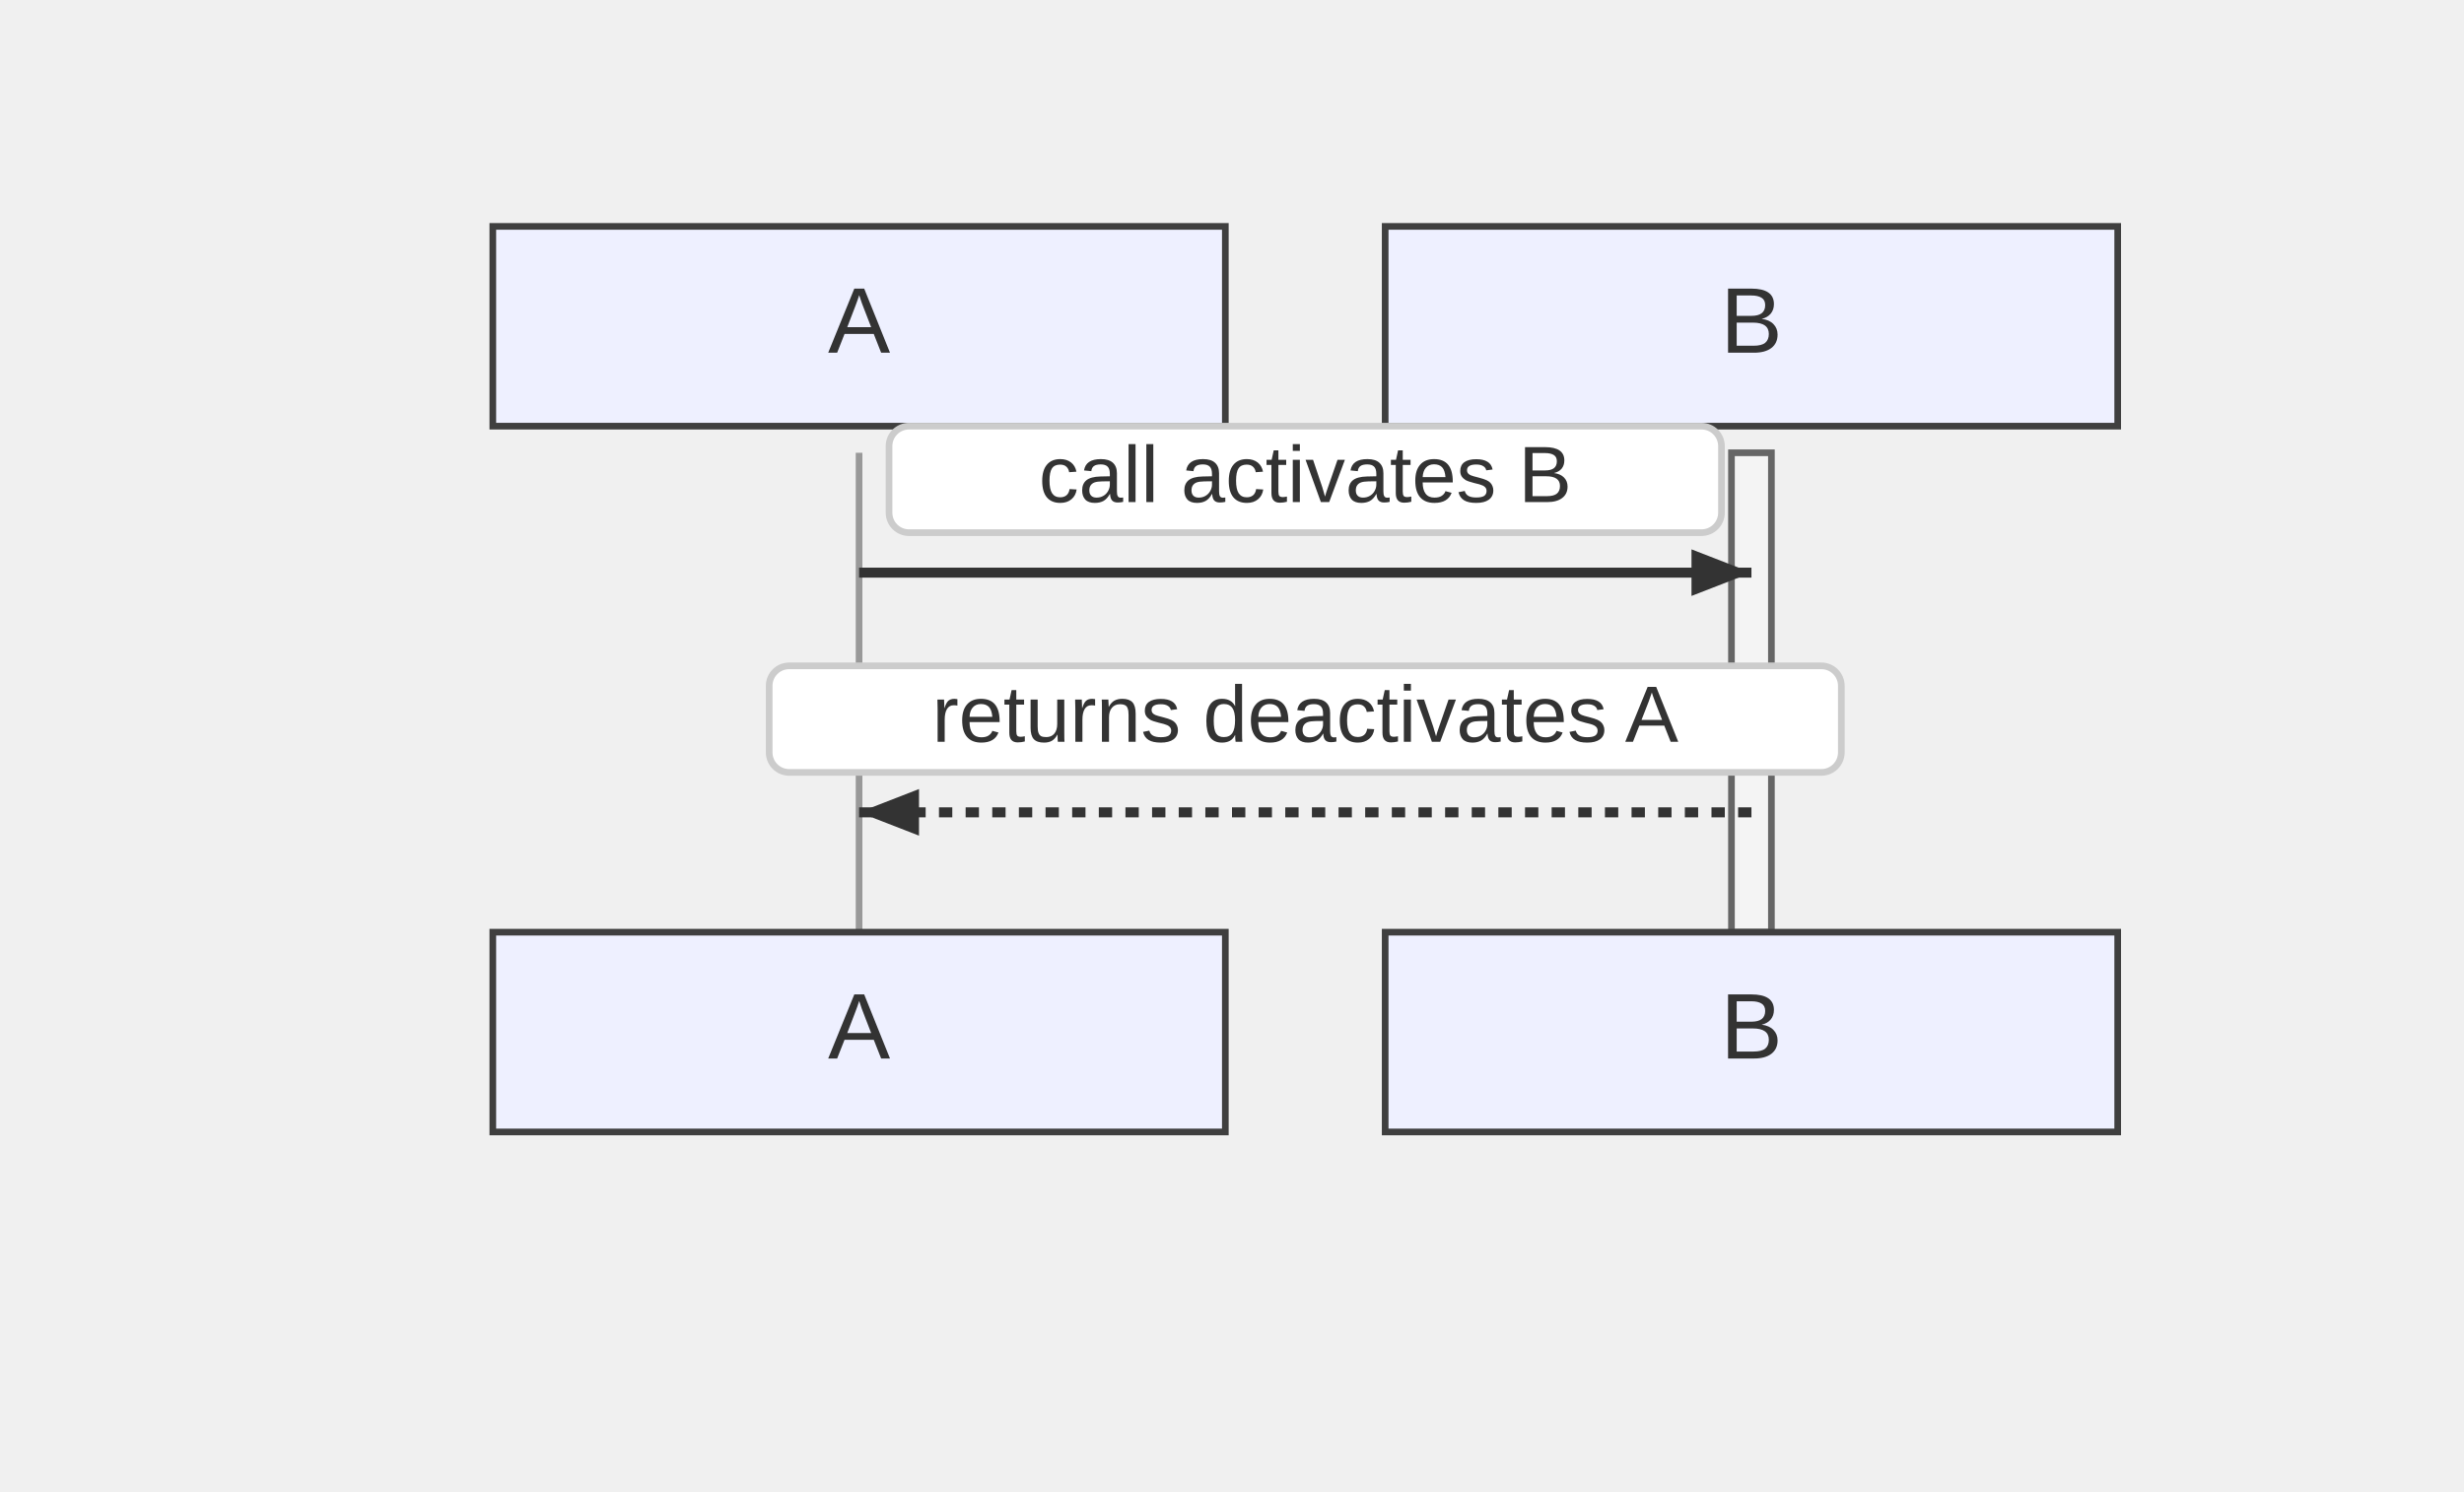
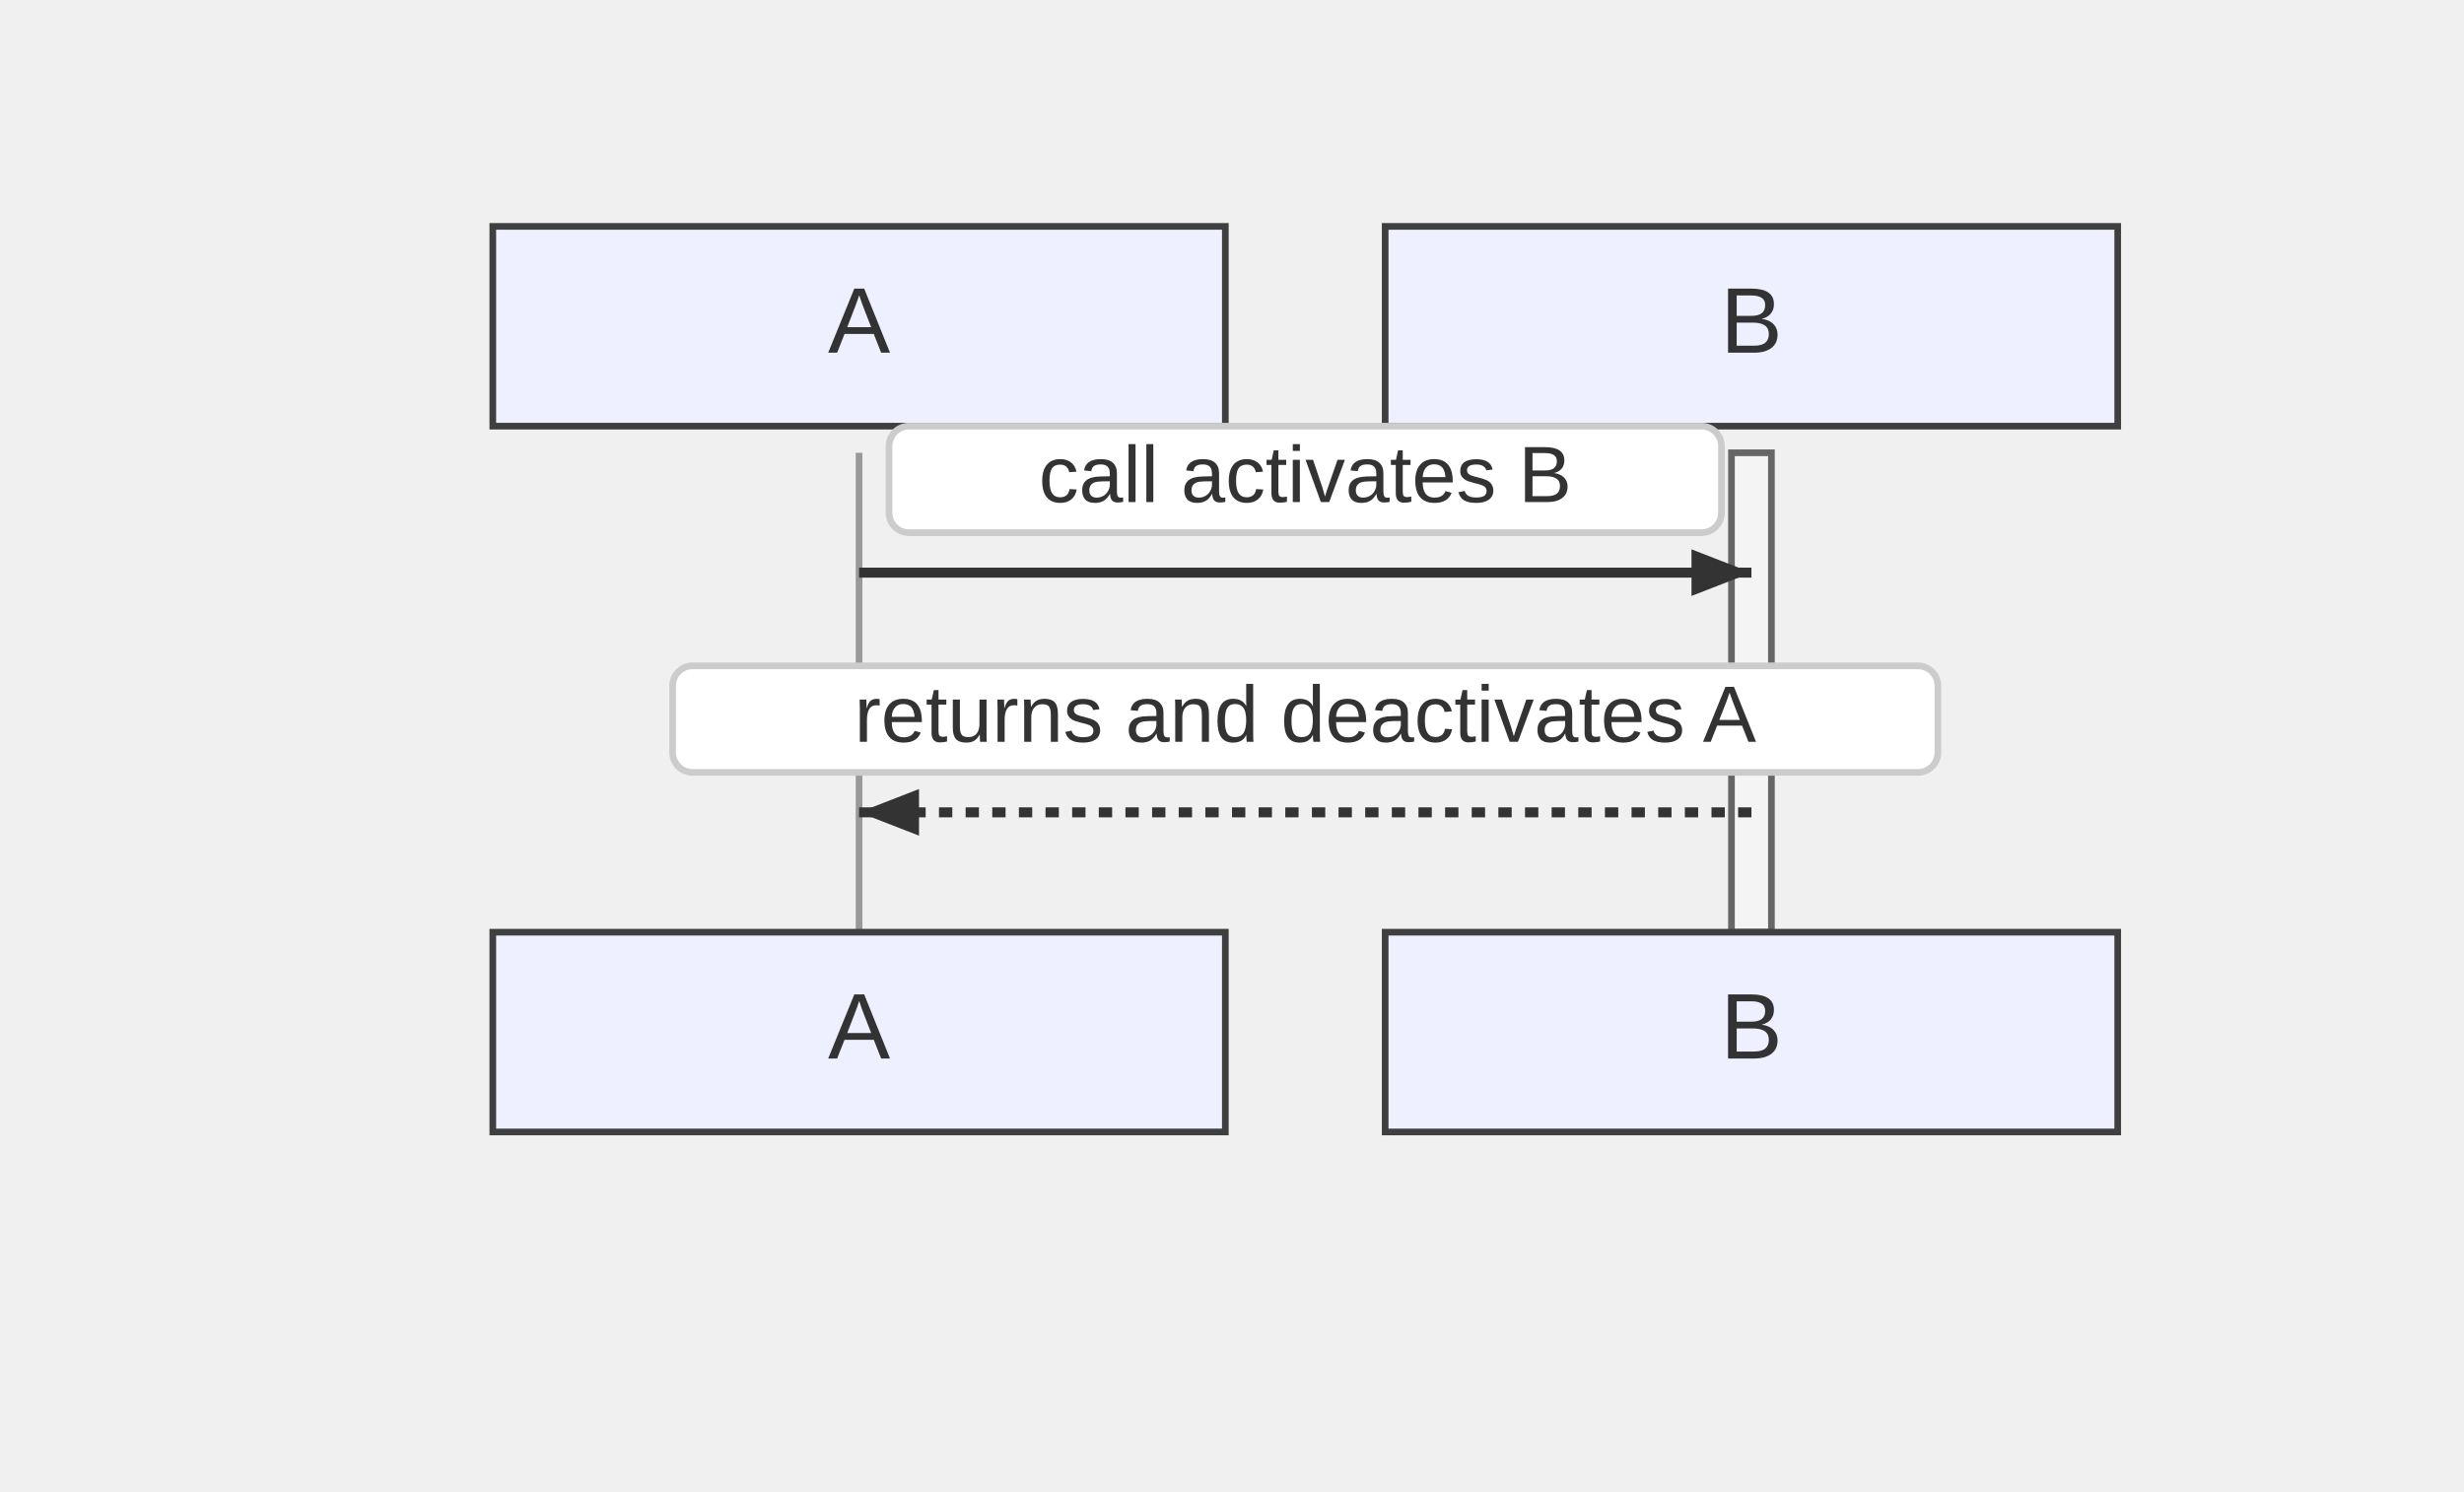
<svg xmlns="http://www.w3.org/2000/svg" width="370" height="224" viewBox="-50 -10 370 224">
  <style>
    .node-shape { fill: #eef0ff; stroke: #3f3f3f; stroke-width: 1px; }
    .node-label { fill: #333; font-family: Arial, sans-serif; font-size: 14px; }
    .edge-path { stroke: #555555; stroke-width: 2px; fill: none; }
    .edge-label-bg { fill: rgba(232,232,232, 0.8); opacity: 0.5; }
    .edge-label-text { fill: #333; font-family: Arial, sans-serif; font-size: 12px; }
    .edge-marker { stroke: #555555; }
    .edge-marker-fill { fill: #555555; }

    /* Basic stroke dash animation used by flowchart link animation presets */
    @keyframes dash { to { stroke-dashoffset: -1000; } }

    /* Cluster (flowchart + sequence blocks) */
    .cluster-bg { fill: #ffffde; }
    .cluster-border { fill: none; stroke: #aaaa33; stroke-width: 1px; }
    .cluster-title-bg { fill: rgba(255,255,255,0.8); }
    .cluster-label-text { fill: #333; font-family: Arial, sans-serif; font-size: 12px; }

    /* Notes */
    .note { fill: #fff5ad; stroke: #aaaa33; stroke-width: 1px; }
    .note-text { fill: #333; font-family: Arial, sans-serif; font-size: 12px; }

    /* Sequence-specific add-ons (safe for flowcharts too) */
    .actor-rect { fill: #eaeaea; stroke: #666; stroke-width: 1.5px; }
    .actor-label { fill: #111; font-family: Arial, sans-serif; font-size: 16px; }
    .lifeline { stroke: #999; stroke-width: 1px; }
    .activation { fill: #f4f4f4; stroke: #666; stroke-width: 1px; }
    .msg-line { stroke: #333; stroke-width: 1.5px; fill: none; }
    .msg-line.dotted { stroke-dasharray: 2 2; }
    .msg-line.thick { stroke-width: 3px; }
    .openhead { fill: none; stroke: #333; stroke-width: 1.5px; }
    .crosshead path { stroke: #333; stroke-width: 1.5px; }
    .msg-label { fill: #333; font-family: Arial, sans-serif; font-size: 12px; dominant-baseline: middle; }
    .msg-label-bg { fill: #ffffff; stroke: #cccccc; stroke-width: 1px; rx: 3; }

    /* State overlays */
    .lane-divider { stroke: #aaaaaa; stroke-width: 1px; stroke-dasharray: 4 3; }
    .end-double { stroke: #3f3f3f; stroke-width: 1px; fill: none; }
  </style>
  <g class="actor" transform="translate(24,24)">
    <rect class="node-shape" width="110" height="30" rx="0" />
    <text class="node-label" x="55" y="15" text-anchor="middle" dominant-baseline="middle">A</text>
  </g>
  <g class="actor" transform="translate(158,24)">
    <rect class="node-shape" width="110" height="30" rx="0" />
    <text class="node-label" x="55" y="15" text-anchor="middle" dominant-baseline="middle">B</text>
  </g>
  <line class="lifeline" x1="79" y1="58" x2="79" y2="130" />
  <line class="lifeline" x1="213" y1="58" x2="213" y2="130" />
  <rect class="activation" x="210" y="58" width="6" height="72" />
  <path class="msg-line solid" d="M 79 76 L 213 76" />
  <path d="M213,76 L204,79.5 L204,72.5 Z" fill="#333" />
  <rect class="msg-label-bg" x="83.5" y="54" width="125" height="16" rx="3" />
  <text class="msg-label" x="146" y="62" text-anchor="middle">call activates B</text>
  <path class="msg-line dotted" d="M 213 112 L 79 112" />
  <path d="M79,112 L88,108.5 L88,115.5 Z" fill="#333" />
-   <rect class="msg-label-bg" x="65.5" y="90" width="161" height="16" rx="3" />
-   <text class="msg-label" x="146" y="98" text-anchor="middle">returns deactivates A</text>
+   <rect class="msg-label-bg" x="51" y="90" width="190" height="16" rx="3" />
+   <text class="msg-label" x="146" y="98" text-anchor="middle">returns and deactivates A</text>
  <g class="actor" transform="translate(24,130)">
    <rect class="node-shape" width="110" height="30" rx="0" />
    <text class="node-label" x="55" y="15" text-anchor="middle" dominant-baseline="middle">A</text>
  </g>
  <g class="actor" transform="translate(158,130)">
    <rect class="node-shape" width="110" height="30" rx="0" />
    <text class="node-label" x="55" y="15" text-anchor="middle" dominant-baseline="middle">B</text>
  </g>
</svg>
